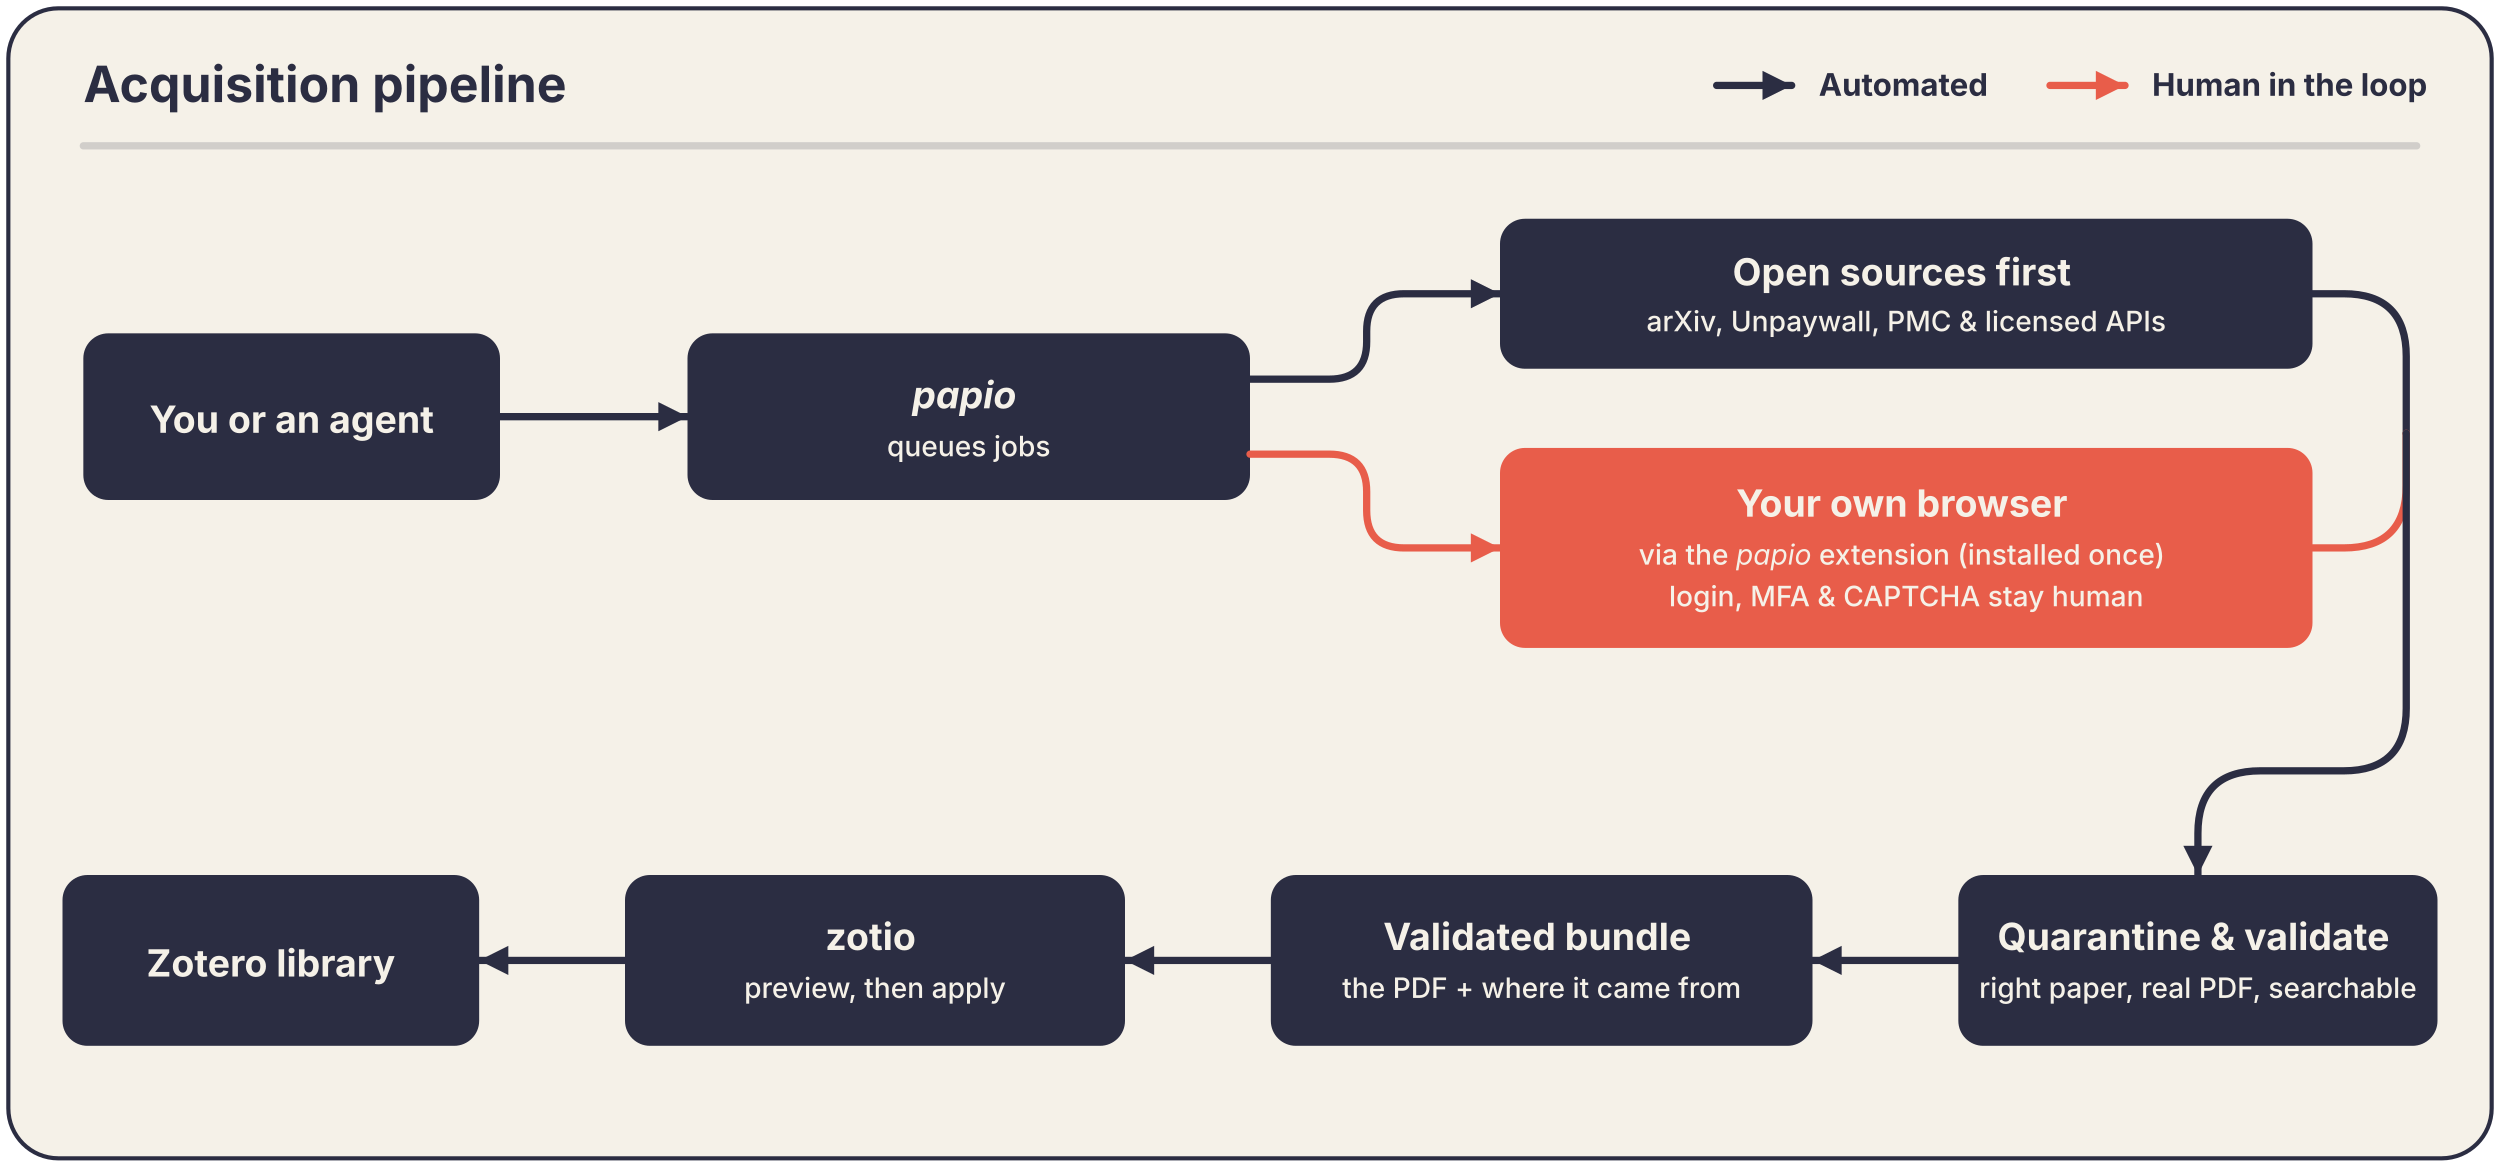
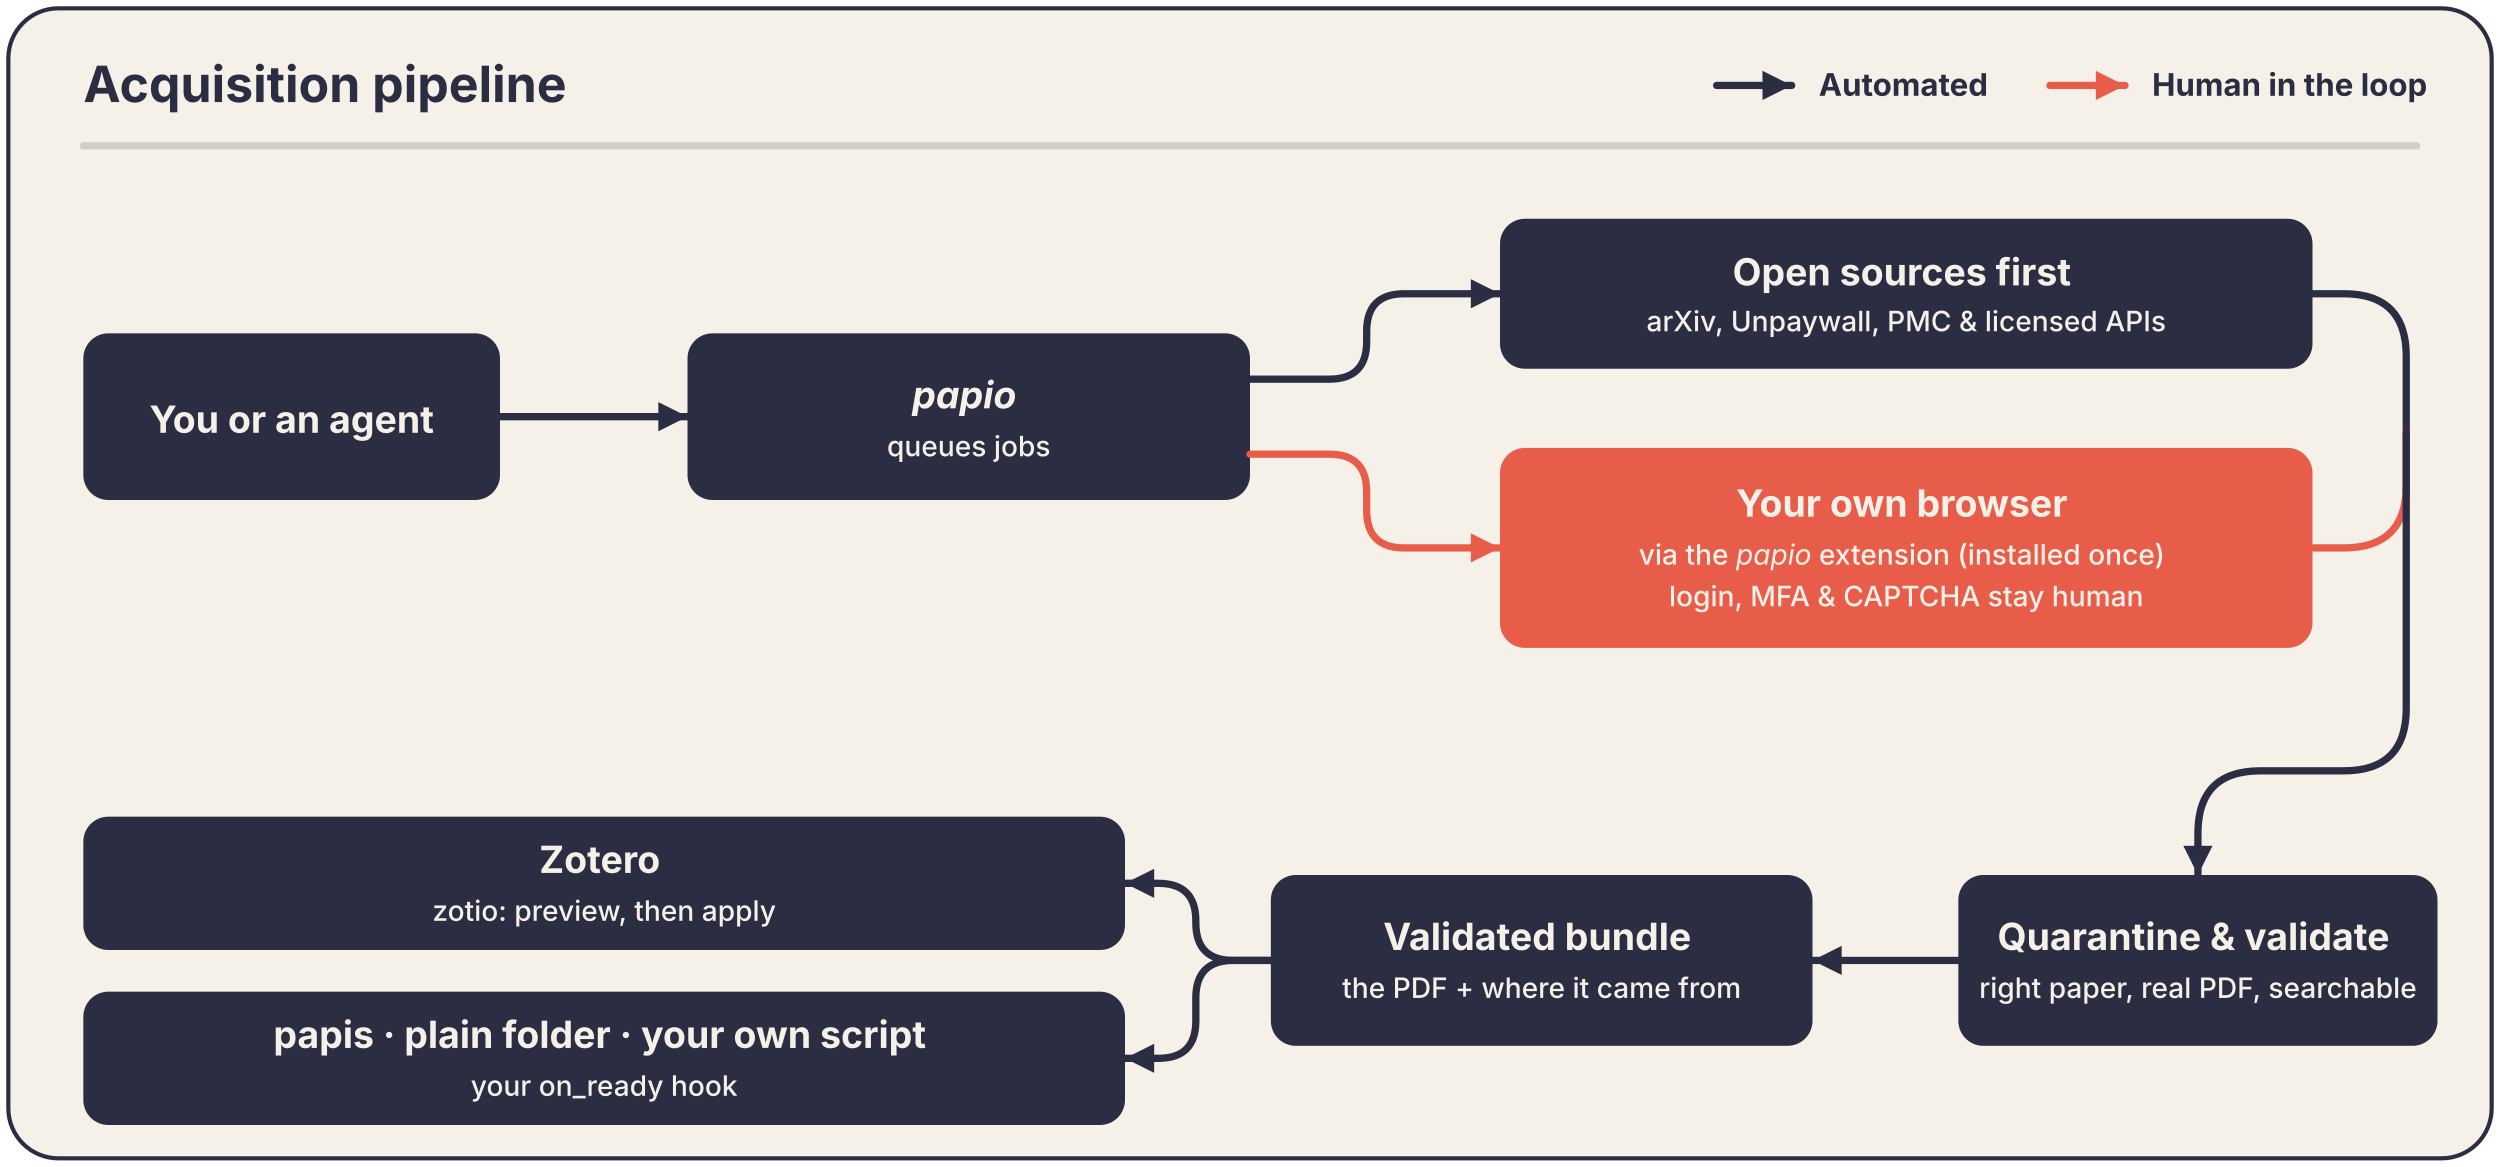
<svg xmlns="http://www.w3.org/2000/svg" width="1200" height="560" viewBox="0 0 1200 560" role="img" aria-labelledby="title description">
  <defs>
    <marker id="arrow-navy" viewBox="0 0 14 14" refX="14" refY="7" markerWidth="14" markerHeight="14" markerUnits="userSpaceOnUse" orient="auto">
      <path class="arrow-ink" d="M 0 0 L 14 7 L 0 14 Z" />
    </marker>
    <marker id="arrow-coral" viewBox="0 0 14 14" refX="14" refY="7" markerWidth="14" markerHeight="14" markerUnits="userSpaceOnUse" orient="auto">
      <path class="arrow-coral" d="M 0 0 L 14 7 L 0 14 Z" />
    </marker>
    <style>
      /* Theme palette: only this block differs between variants. */
      .card { fill: #F5F1E8; stroke: #2B2D42; }
      .node, .arrow-ink { fill: #2B2D42; }
      .human-node, .arrow-coral { fill: #E85D4A; }
      .node-label { fill: #F5F1E8; }
      .human-label { fill: #F5F1E8; }
      .header-label { fill: #2B2D42; }
      .flow { stroke: #2B2D42; }
      .human-flow { stroke: #E85D4A; }
      .type { font-family: system-ui, -apple-system, 'Segoe UI', sans-serif; }
      .node-label { font-size: 18px; font-weight: 650; text-anchor: middle; }
      .node-sub { font-size: 13.5px; font-weight: 450; opacity: 0.85; }
      .flow, .human-flow { fill: none; stroke-width: 3.5; stroke-linecap: round; stroke-linejoin: round; }
    </style>
  </defs>
  <rect class="card" x="4" y="4" width="1192" height="552" rx="24" stroke-width="2" />
  <g class="type">
    <text class="header-label" x="40" y="49" font-size="24" font-weight="750">Acquisition pipeline</text>
    <g aria-label="Legend">
      <path d="M 824 41 H 860" class="flow" marker-end="url(#arrow-navy)" />
      <text class="header-label" x="873" y="46" font-size="15" font-weight="650">Automated</text>
      <path d="M 984 41 H 1020" class="human-flow" marker-end="url(#arrow-coral)" />
      <text class="header-label" x="1033" y="46" font-size="15" font-weight="650">Human in the loop</text>
    </g>
    <path d="M 40 70 H 1160" class="flow" opacity="0.18" />
    <g aria-label="You or an agent">
      <rect class="node" x="40" y="160" width="200" height="80" rx="12" />
      <text class="node-label" x="140" y="201" dominant-baseline="middle">You or an agent</text>
    </g>
    <g aria-label="papio — queues jobs">
      <rect class="node" x="330" y="160" width="270" height="80" rx="12" />
      <text class="node-label" x="465" y="196">
        <tspan x="465" y="196" font-style="italic">papio</tspan>
        <tspan class="node-sub" x="465" y="219">queues jobs</tspan>
      </text>
    </g>
    <path d="M 240 200 H 330" class="flow" marker-end="url(#arrow-navy)" />
    <g aria-label="Open sources first — arXiv, Unpaywall, PMC, licensed APIs">
      <rect class="node" x="720" y="105" width="390" height="72" rx="12" />
      <text class="node-label" x="915" y="137">
        <tspan x="915" y="137">Open sources first</tspan>
        <tspan class="node-sub" x="915" y="159">arXiv, Unpaywall, PMC &amp; licensed APIs</tspan>
      </text>
    </g>
    <g aria-label="Your own browser — via the papio extension; login, MFA &amp; CAPTCHA stay human">
      <rect class="human-node" x="720" y="215" width="390" height="96" rx="12" />
      <text class="node-label human-label" x="915" y="248">
        <tspan x="915" y="248">Your own browser</tspan>
        <tspan class="node-sub" x="915" y="271">via the <tspan font-style="italic">papio</tspan> extension (installed once)</tspan>
        <tspan class="node-sub" x="915" y="291">login, MFA &amp; CAPTCHA stay human</tspan>
      </text>
    </g>
    <path d="M 600 182 H 638 Q 656 182 656 164 V 159 Q 656 141 674 141 H 720" class="flow" marker-end="url(#arrow-navy)" />
    <path d="M 600 218 H 638 Q 656 218 656 236 V 245 Q 656 263 674 263 H 720" class="human-flow" marker-end="url(#arrow-coral)" />
    <path d="M 1110 141 H 1125 Q 1155 141 1155 171 V 208" class="flow" />
    <path d="M 1110 263 H 1125 Q 1155 263 1155 233 V 208" class="human-flow" />
    <path d="M 1155 208 V 340 Q 1155 370 1125 370 H 1085 Q 1055 370 1055 400 V 420" class="flow" marker-end="url(#arrow-navy)" />
    <g aria-label="Quarantine &amp; validate — right paper, real PDF, searchable">
      <rect class="node" x="940" y="420" width="230" height="82" rx="12" />
      <text class="node-label" x="1055" y="456">
        <tspan x="1055" y="456">Quarantine &amp; validate</tspan>
        <tspan class="node-sub" x="1055" y="479">right paper, real PDF, searchable</tspan>
      </text>
    </g>
    <g aria-label="Validated bundle — the PDF plus where it came from">
      <rect class="node" x="610" y="420" width="260" height="82" rx="12" />
      <text class="node-label" x="740" y="456">
        <tspan x="740" y="456">Validated bundle</tspan>
        <tspan class="node-sub" x="740" y="479">the PDF + where it came from</tspan>
      </text>
    </g>
-     <g aria-label="zotio — preview, then apply">
-       <rect class="node" x="300" y="420" width="240" height="82" rx="12" />
-       <text class="node-label" x="420" y="456">
-         <tspan x="420" y="456">zotio</tspan>
-         <tspan class="node-sub" x="420" y="479">preview, then apply</tspan>
+     <g aria-label="Zotero — via zotio: preview, then apply">
+       <rect class="node" x="40" y="392" width="500" height="64" rx="12" />
+       <text class="node-label" x="290" y="419">
+         <tspan x="290" y="419">Zotero</tspan>
+         <tspan class="node-sub" x="290" y="442">zotio: preview, then apply</tspan>
      </text>
    </g>
-     <g aria-label="Zotero library">
-       <rect class="node" x="30" y="420" width="200" height="82" rx="12" />
-       <text class="node-label" x="130" y="462" dominant-baseline="middle">Zotero library</text>
+     <g aria-label="papis, a plain folder, or your own script — via the on_ready hook">
+       <rect class="node" x="40" y="476" width="500" height="64" rx="12" />
+       <text class="node-label" x="290" y="503">
+         <tspan x="290" y="503">papis · plain folder · your own script</tspan>
+         <tspan class="node-sub" x="290" y="526">your on_ready hook</tspan>
+       </text>
    </g>
    <path d="M 940 461 H 870" class="flow" marker-end="url(#arrow-navy)" />
-     <path d="M 610 461 H 540" class="flow" marker-end="url(#arrow-navy)" />
-     <path d="M 300 461 H 230" class="flow" marker-end="url(#arrow-navy)" />
+     <path d="M 610 461 H 592 Q 574 461 574 443 V 442 Q 574 424 556 424 H 540" class="flow" marker-end="url(#arrow-navy)" />
+     <path d="M 610 461 H 592 Q 574 461 574 479 V 490 Q 574 508 556 508 H 540" class="flow" marker-end="url(#arrow-navy)" />
  </g>
</svg>
